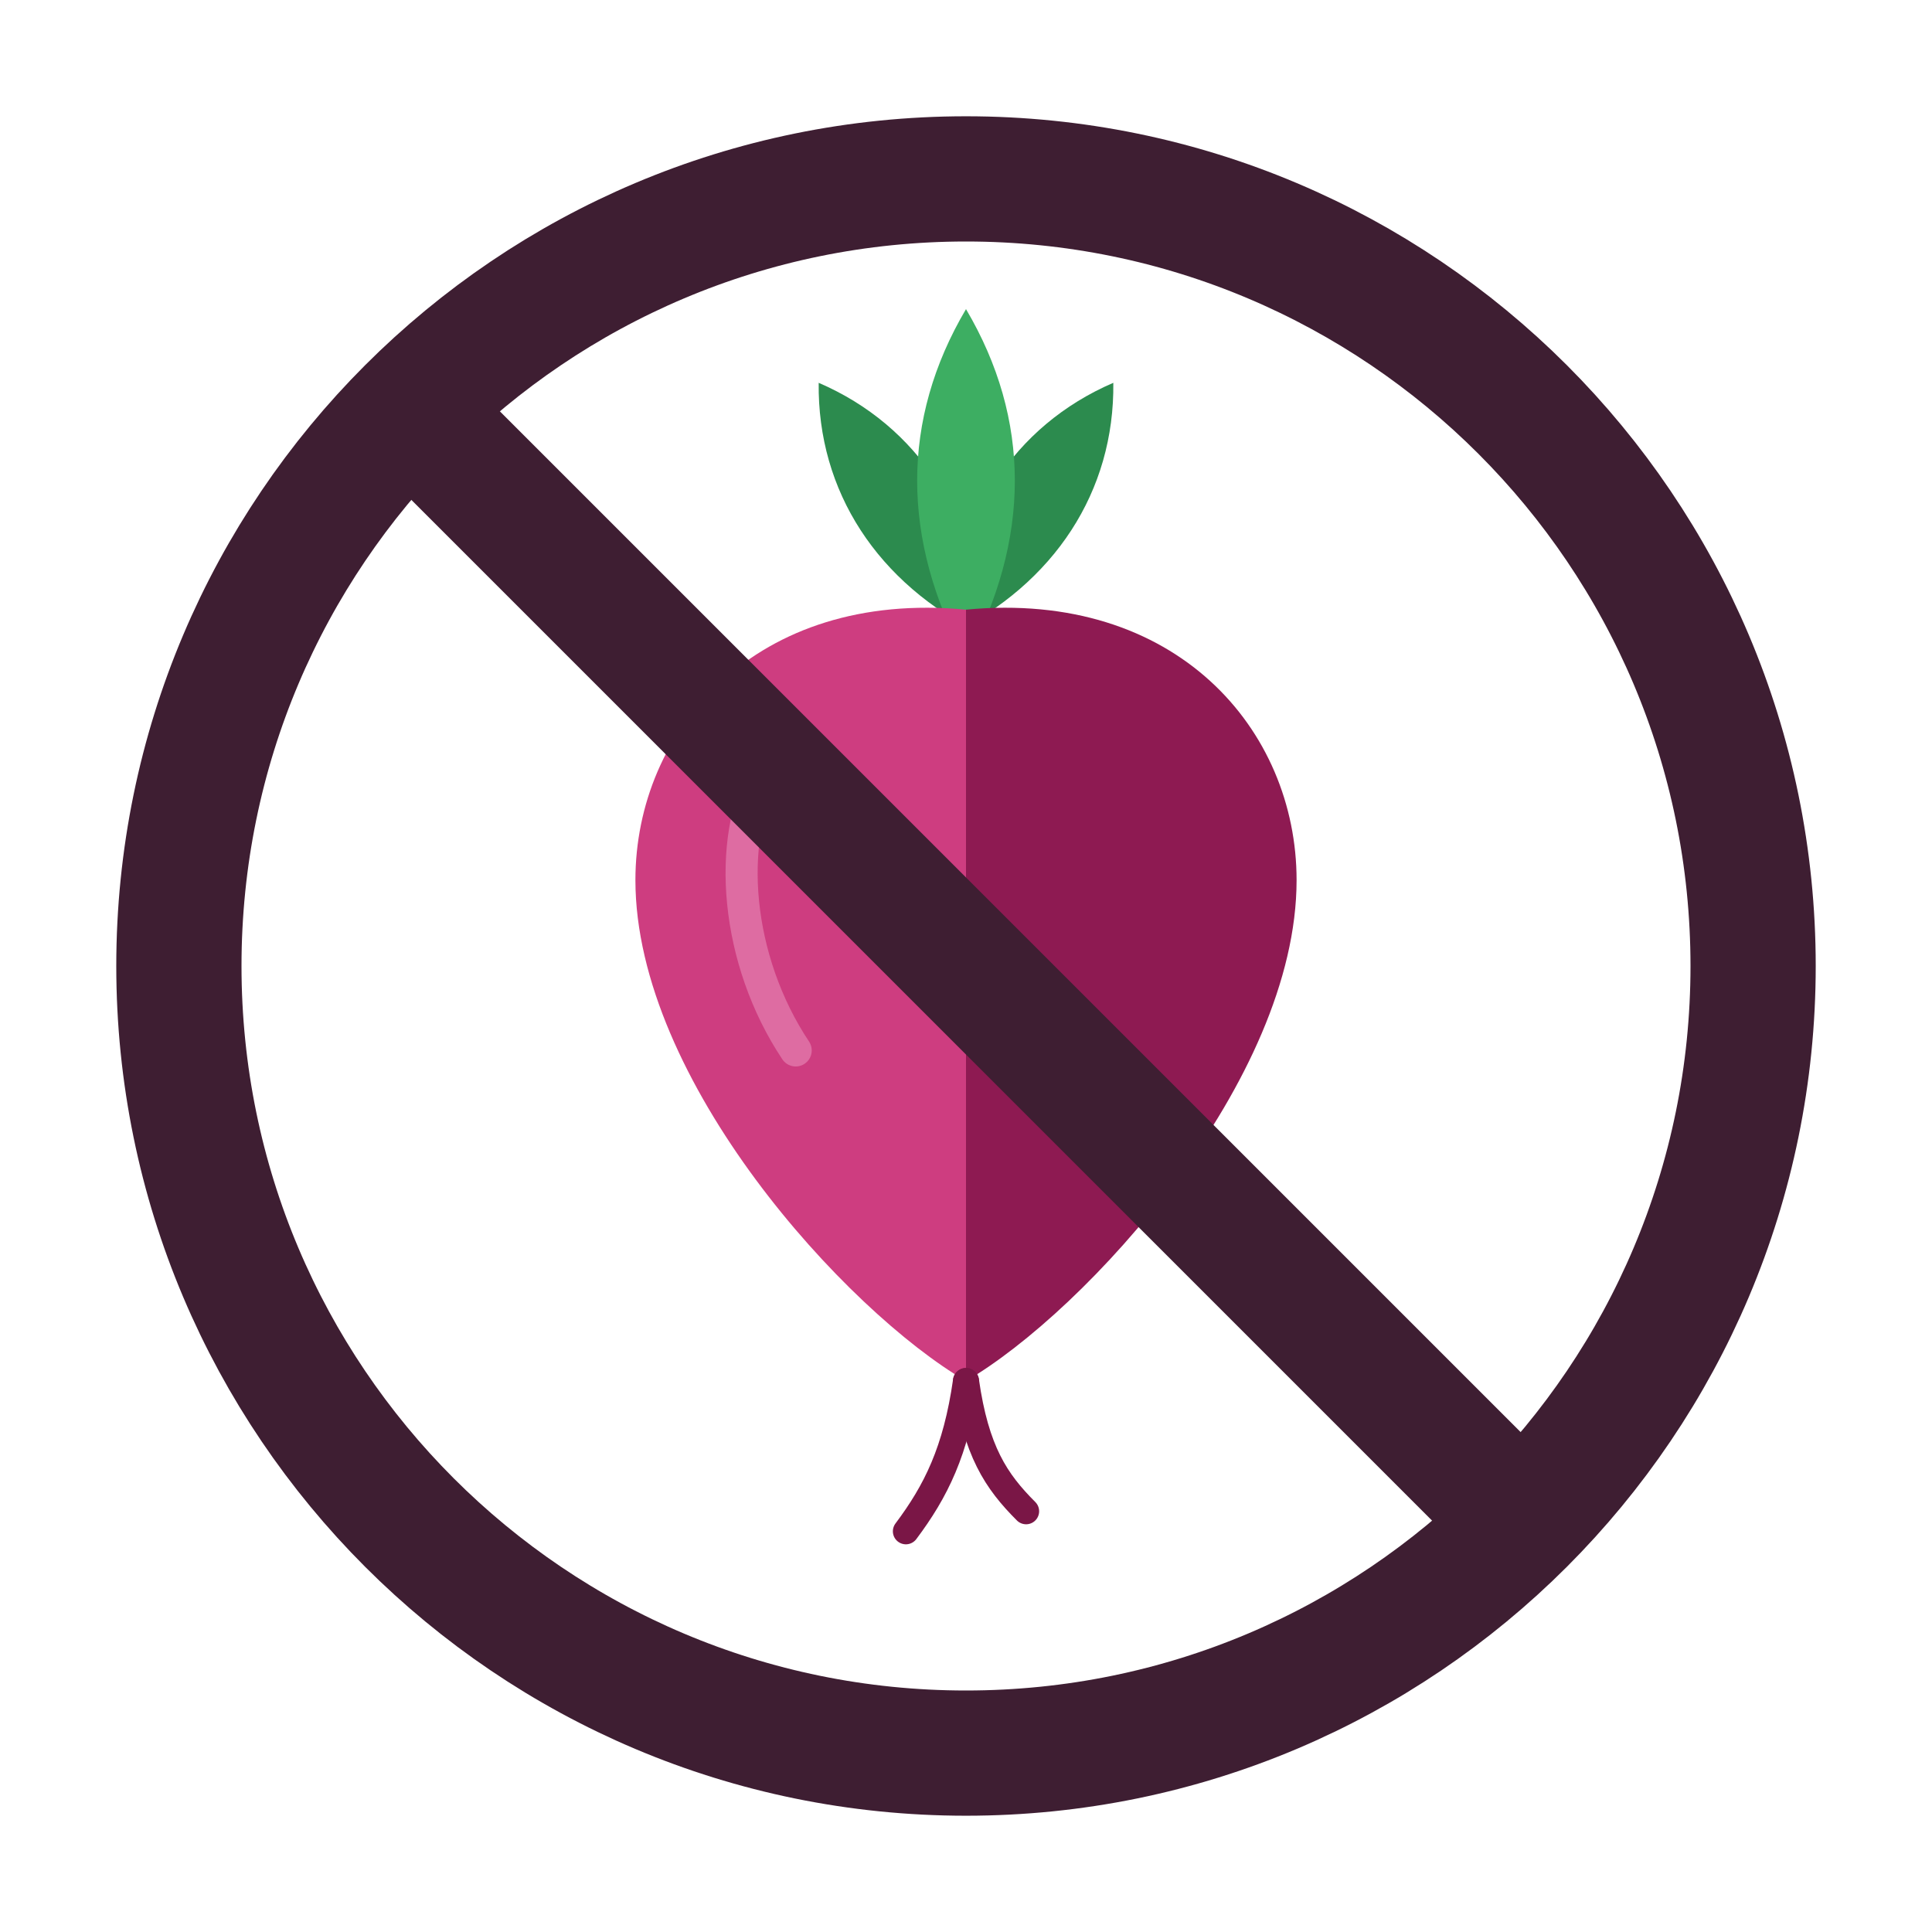
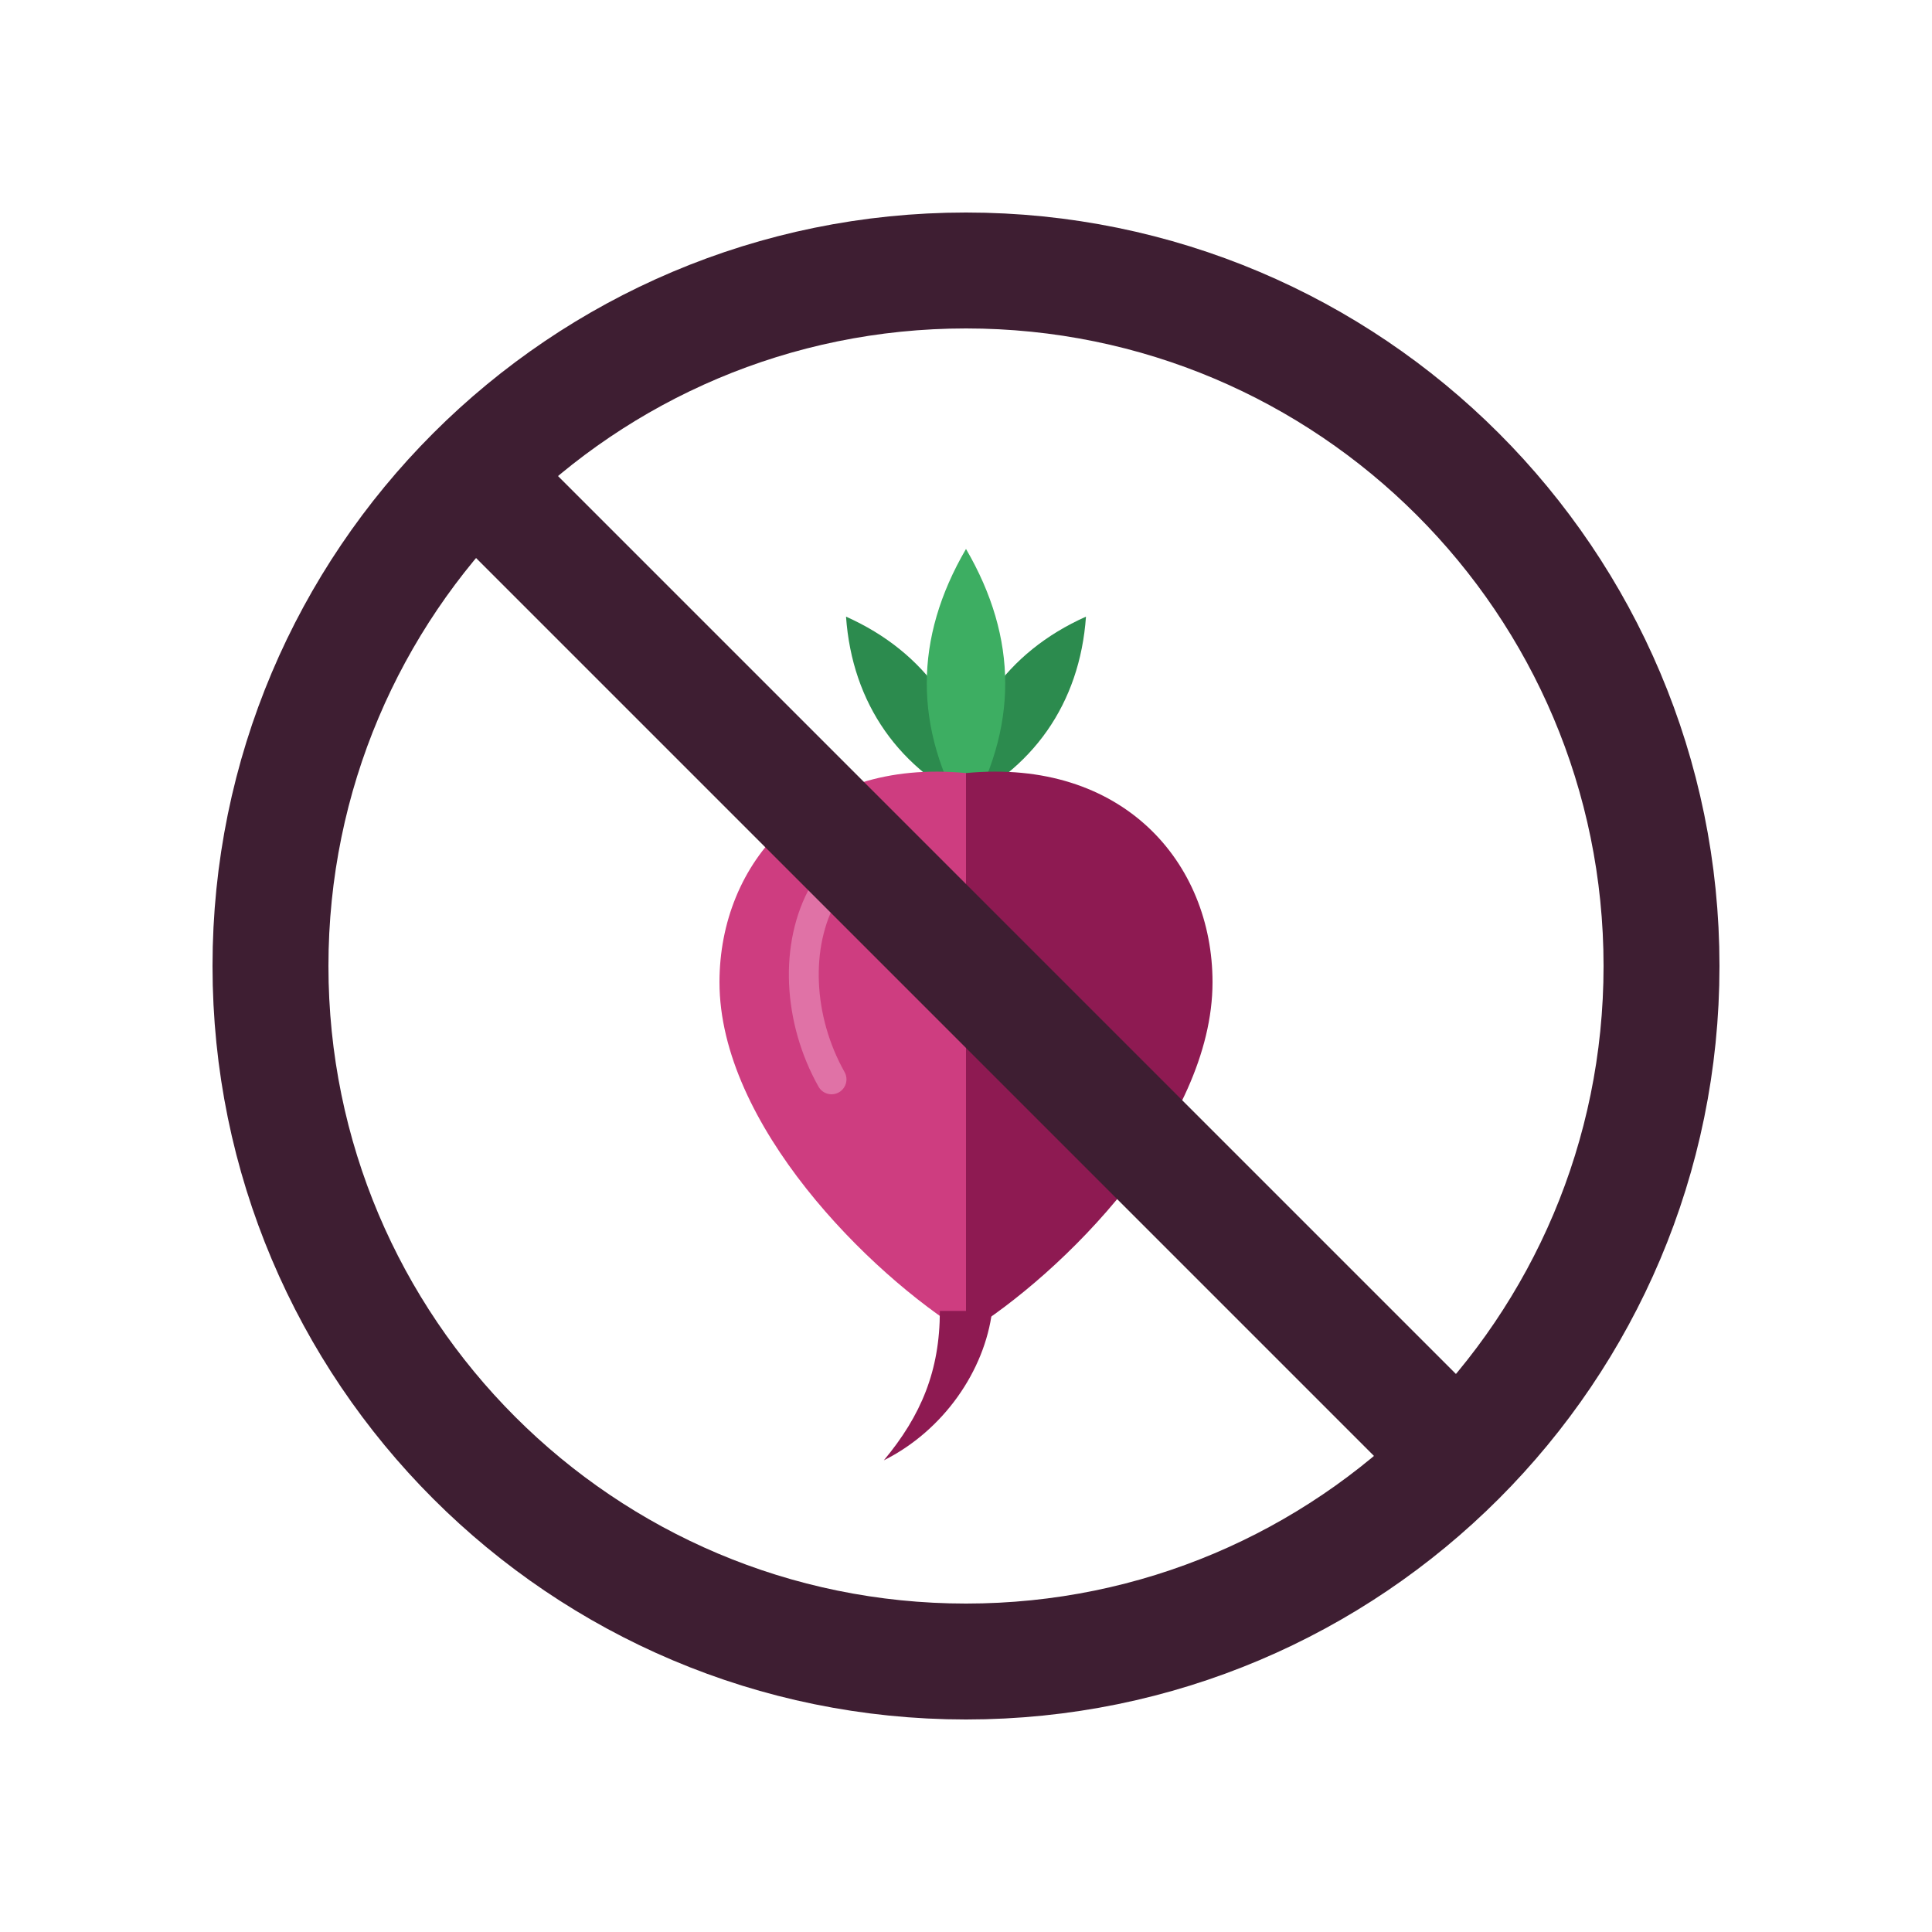
- <svg xmlns="http://www.w3.org/2000/svg" viewBox="46 46 108 108" width="108" height="108" fill="none">
-   <g transform="translate(100,98) scale(0.56) translate(-50,-62)">
-     <g transform="translate(50,30)">
-       <g transform="rotate(-33)">
-         <path d="M0,3 C-6,-7 -6,-18 0,-27 C6,-18 6,-7 0,3 Z" fill="#2C8B4E" />
+ <svg xmlns="http://www.w3.org/2000/svg" viewBox="0 0 150 150" width="150" height="150" fill="none">
+   <g transform="translate(75,78) scale(0.58) translate(-50,-63)">
+     <g transform="translate(50,34)">
+       <g transform="rotate(-35)">
+         <path d="M0,3 C-6,-7 -6,-18 0,-28 C6,-18 6,-7 0,3 Z" fill="#2C8B4E" />
      </g>
-       <g transform="rotate(33)">
-         <path d="M0,3 C-6,-7 -6,-18 0,-27 C6,-18 6,-7 0,3 Z" fill="#2C8B4E" />
+       <g transform="rotate(35)">
+         <path d="M0,3 C-6,-7 -6,-18 0,-28 C6,-18 6,-7 0,3 Z" fill="#2C8B4E" />
      </g>
-       <path d="M0,5 C-6.5,-7 -6.5,-19 0,-30 C6.5,-19 6.5,-7 0,5 Z" fill="#3DAE62" />
+       <path d="M0,4 C-7,-8 -7,-20 0,-32 C7,-20 7,-8 0,4 Z" fill="#3DAE62" />
    </g>
-     <path d="M50,30 C29,28 17,42 17,57 C17,77 38,100 50,107 Z" fill="#CE3D80" />
-     <path d="M50,30 C71,28 83,42 83,57 C83,77 62,100 50,107 Z" fill="#8E1A52" />
-     <path d="M30,46 C26,53 27,65 33,74" stroke="#EE9CC4" stroke-width="3.2" stroke-linecap="round" opacity="0.5" />
-     <path d="M50,107 C49,114 47,118 44,122" stroke="#7A1646" stroke-width="2.6" stroke-linecap="round" />
-     <path d="M50,107 C51,114 53,117 56,120" stroke="#7A1646" stroke-width="2.6" stroke-linecap="round" />
+     <path d="M50,32 C29,30 17,44 17,60 C17,79 37,99 50,107 Z" fill="#CE3D80" />
+     <path d="M50,32 C71,30 83,44 83,60 C83,79 63,99 50,107 Z" fill="#8E1A52" />
+     <path d="M31,48 C27,55 27.5,65 32,73" stroke="#EE9CC4" stroke-width="4" stroke-linecap="round" fill="none" opacity="0.55" />
+     <path d="M46.5,104 C46.5,112 44,118 39,124 C47,120 52.5,112 53.5,104 Z" fill="#8E1A52" />
  </g>
-   <circle cx="100" cy="100" r="44" fill="none" stroke="#3E1E32" stroke-width="7" />
-   <line x1="69" y1="69" x2="131" y2="131" stroke="#3E1E32" stroke-width="7" stroke-linecap="round" />
+   <circle cx="75" cy="75" r="54" fill="none" stroke="#3E1E32" stroke-width="9" />
+   <line x1="37" y1="37" x2="113" y2="113" stroke="#3E1E32" stroke-width="9" stroke-linecap="round" />
</svg>
